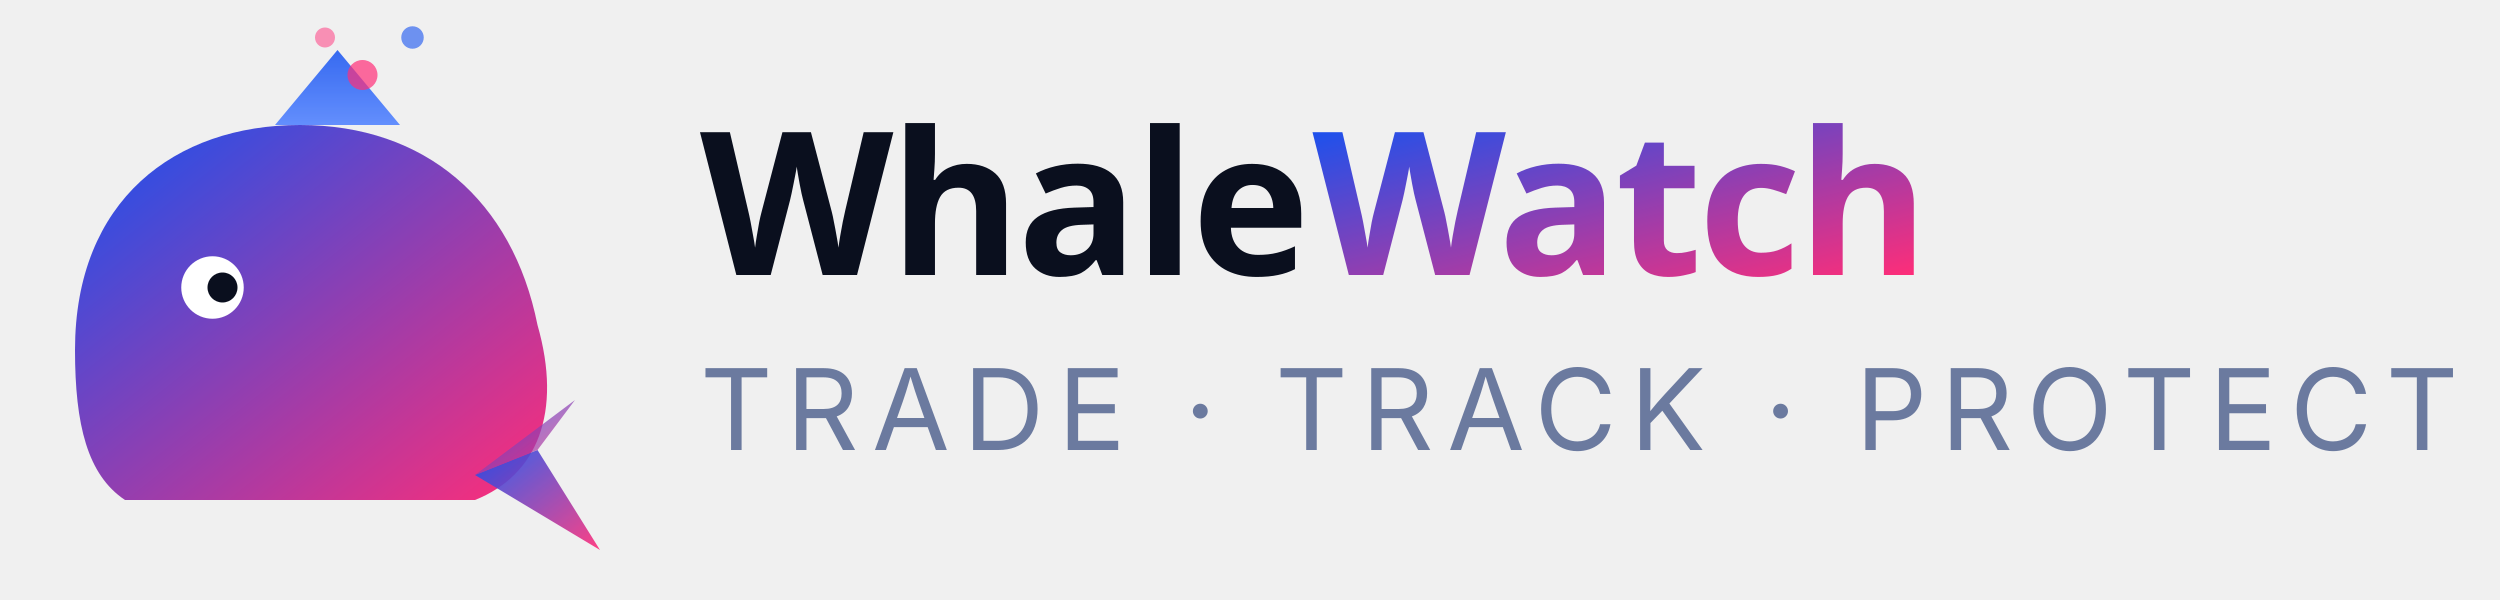
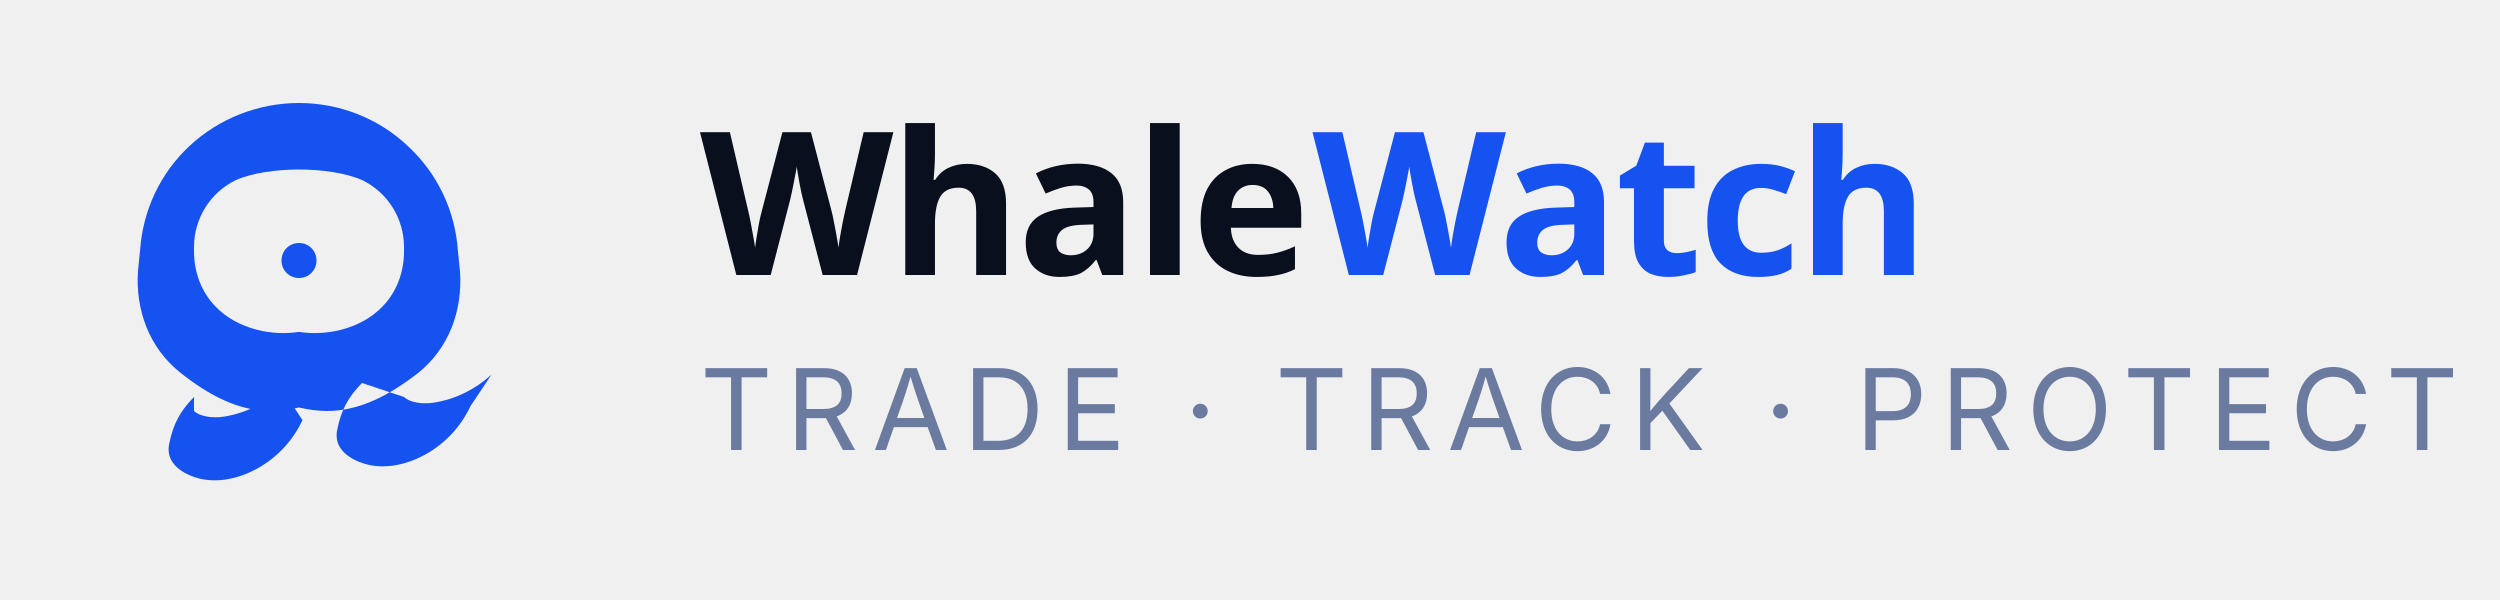
<svg xmlns="http://www.w3.org/2000/svg" viewBox="0 0 200 48" fill="none">
-   <defs>
-     <linearGradient id="body" x1="0" y1="0" x2="1" y2="1">
-       <stop offset="0%" stop-color="#1652F0" />
-       <stop offset="100%" stop-color="#FF2D78" />
-     </linearGradient>
-     <linearGradient id="fin" x1="0" y1="0" x2="0" y2="1">
-       <stop offset="0%" stop-color="#1652F0" />
-       <stop offset="100%" stop-color="#4A7DFF" />
-     </linearGradient>
-   </defs>
-   <path d="M6 28 C6 16 14 10 24 10 C34 10 41 16 43 26 C45 33 43 38 38 40 L10 40 C7 38 6 34 6 28Z" fill="url(#body)" />
-   <path d="M38 38 L48 44 L43 36Z" fill="url(#body)" opacity="0.9" />
-   <path d="M38 38 L46 32 L43 36Z" fill="url(#body)" opacity="0.7" />
-   <path d="M22 10 L27 4 L32 10Z" fill="url(#fin)" opacity="0.85" />
-   <circle cx="17" cy="23" r="2.5" fill="white" />
-   <circle cx="17.8" cy="23" r="1.2" fill="#0A0F1E" />
-   <circle cx="29" cy="6" r="1.2" fill="#FF2D78" opacity="0.7" />
-   <circle cx="33" cy="3" r="0.9" fill="#1652F0" opacity="0.6" />
-   <circle cx="26" cy="3" r="0.8" fill="#FF2D78" opacity="0.5" />
+   <g transform="translate(6, 6) scale(0.56)">
+     <path d="M32 4c-5.8 0-11.4 2.2-15.6 6.1-4.2 3.9-6.7 9.2-7.1 14.9L9 28c-.2 2.7.2 5.5 1.2 8 1 2.5 2.6 4.7 4.7 6.4C19 45.7 23.3 48 28 48c1.3 0 2.7-.2 4-.5V36.7c-2 .3-4 .2-6-.3-2.3-.6-4.4-1.7-6-3.4-2-2.1-3-4.9-3-7.8v-.6c0-4.1 2.3-7.8 6-9.6C25.3 14 28.7 13.5 32 13.5s6.7.5 9 1.5c3.7 1.8 6 5.5 6 9.6v.6c0 2.9-1 5.7-3 7.8-1.6 1.7-3.7 2.8-6 3.4-2 .5-4 .6-6 .3v10.8c1.3.3 2.7.5 4 .5 4.7 0 9-2.3 13.1-5.5 2.1-1.7 3.7-3.9 4.7-6.4 1-2.5 1.4-5.3 1.2-8l-.3-3c-.4-5.7-2.9-11-7.1-14.9C43.4 6.2 37.8 4 32 4zm0 25c1.4 0 2.5-1.1 2.5-2.5S33.4 24 32 24s-2.5 1.1-2.5 2.5 1.1 2.5 2.5 2.5zm-15 17c-2 2-3 4-3.5 6.5C13 54.5 14 56 16 57c3 1.5 6.5 1 9.5-.5 3-1.5 5.5-4 7-7.2l-3-4.5c-2.3 2.1-5.1 3.5-8.2 4-1.8.3-3.6-.1-4.3-.8zm30 0c.7.7 2.5 1.1 4.3.8 3.1-.5 5.9-1.9 8.2-4l-3 4.5c-1.5 3.2-4 5.7-7 7.2-3 1.5-6.5 2-9.5.5-2-1-3-2.5-2.5-4.5.5-2.5 1.5-4.5 3.5-6.5z" fill="#1652F0" />
+   </g>
  <text x="56" y="22" font-family="'Space Grotesk', sans-serif" font-weight="700" font-size="16" fill="#0A0F1E" letter-spacing="-0.3">Whale</text>
-   <text x="105" y="22" font-family="'Space Grotesk', sans-serif" font-weight="700" font-size="16" fill="url(#body)" letter-spacing="-0.3">Watch</text>
+   <text x="105" y="22" font-family="'Space Grotesk', sans-serif" font-weight="700" font-size="16" fill="#1652F0" letter-spacing="-0.3">Watch</text>
  <text x="56" y="36" font-family="'Inter', sans-serif" font-weight="400" font-size="9" fill="#6B7A9F" letter-spacing="0.12em">TRADE · TRACK · PROTECT</text>
</svg>
